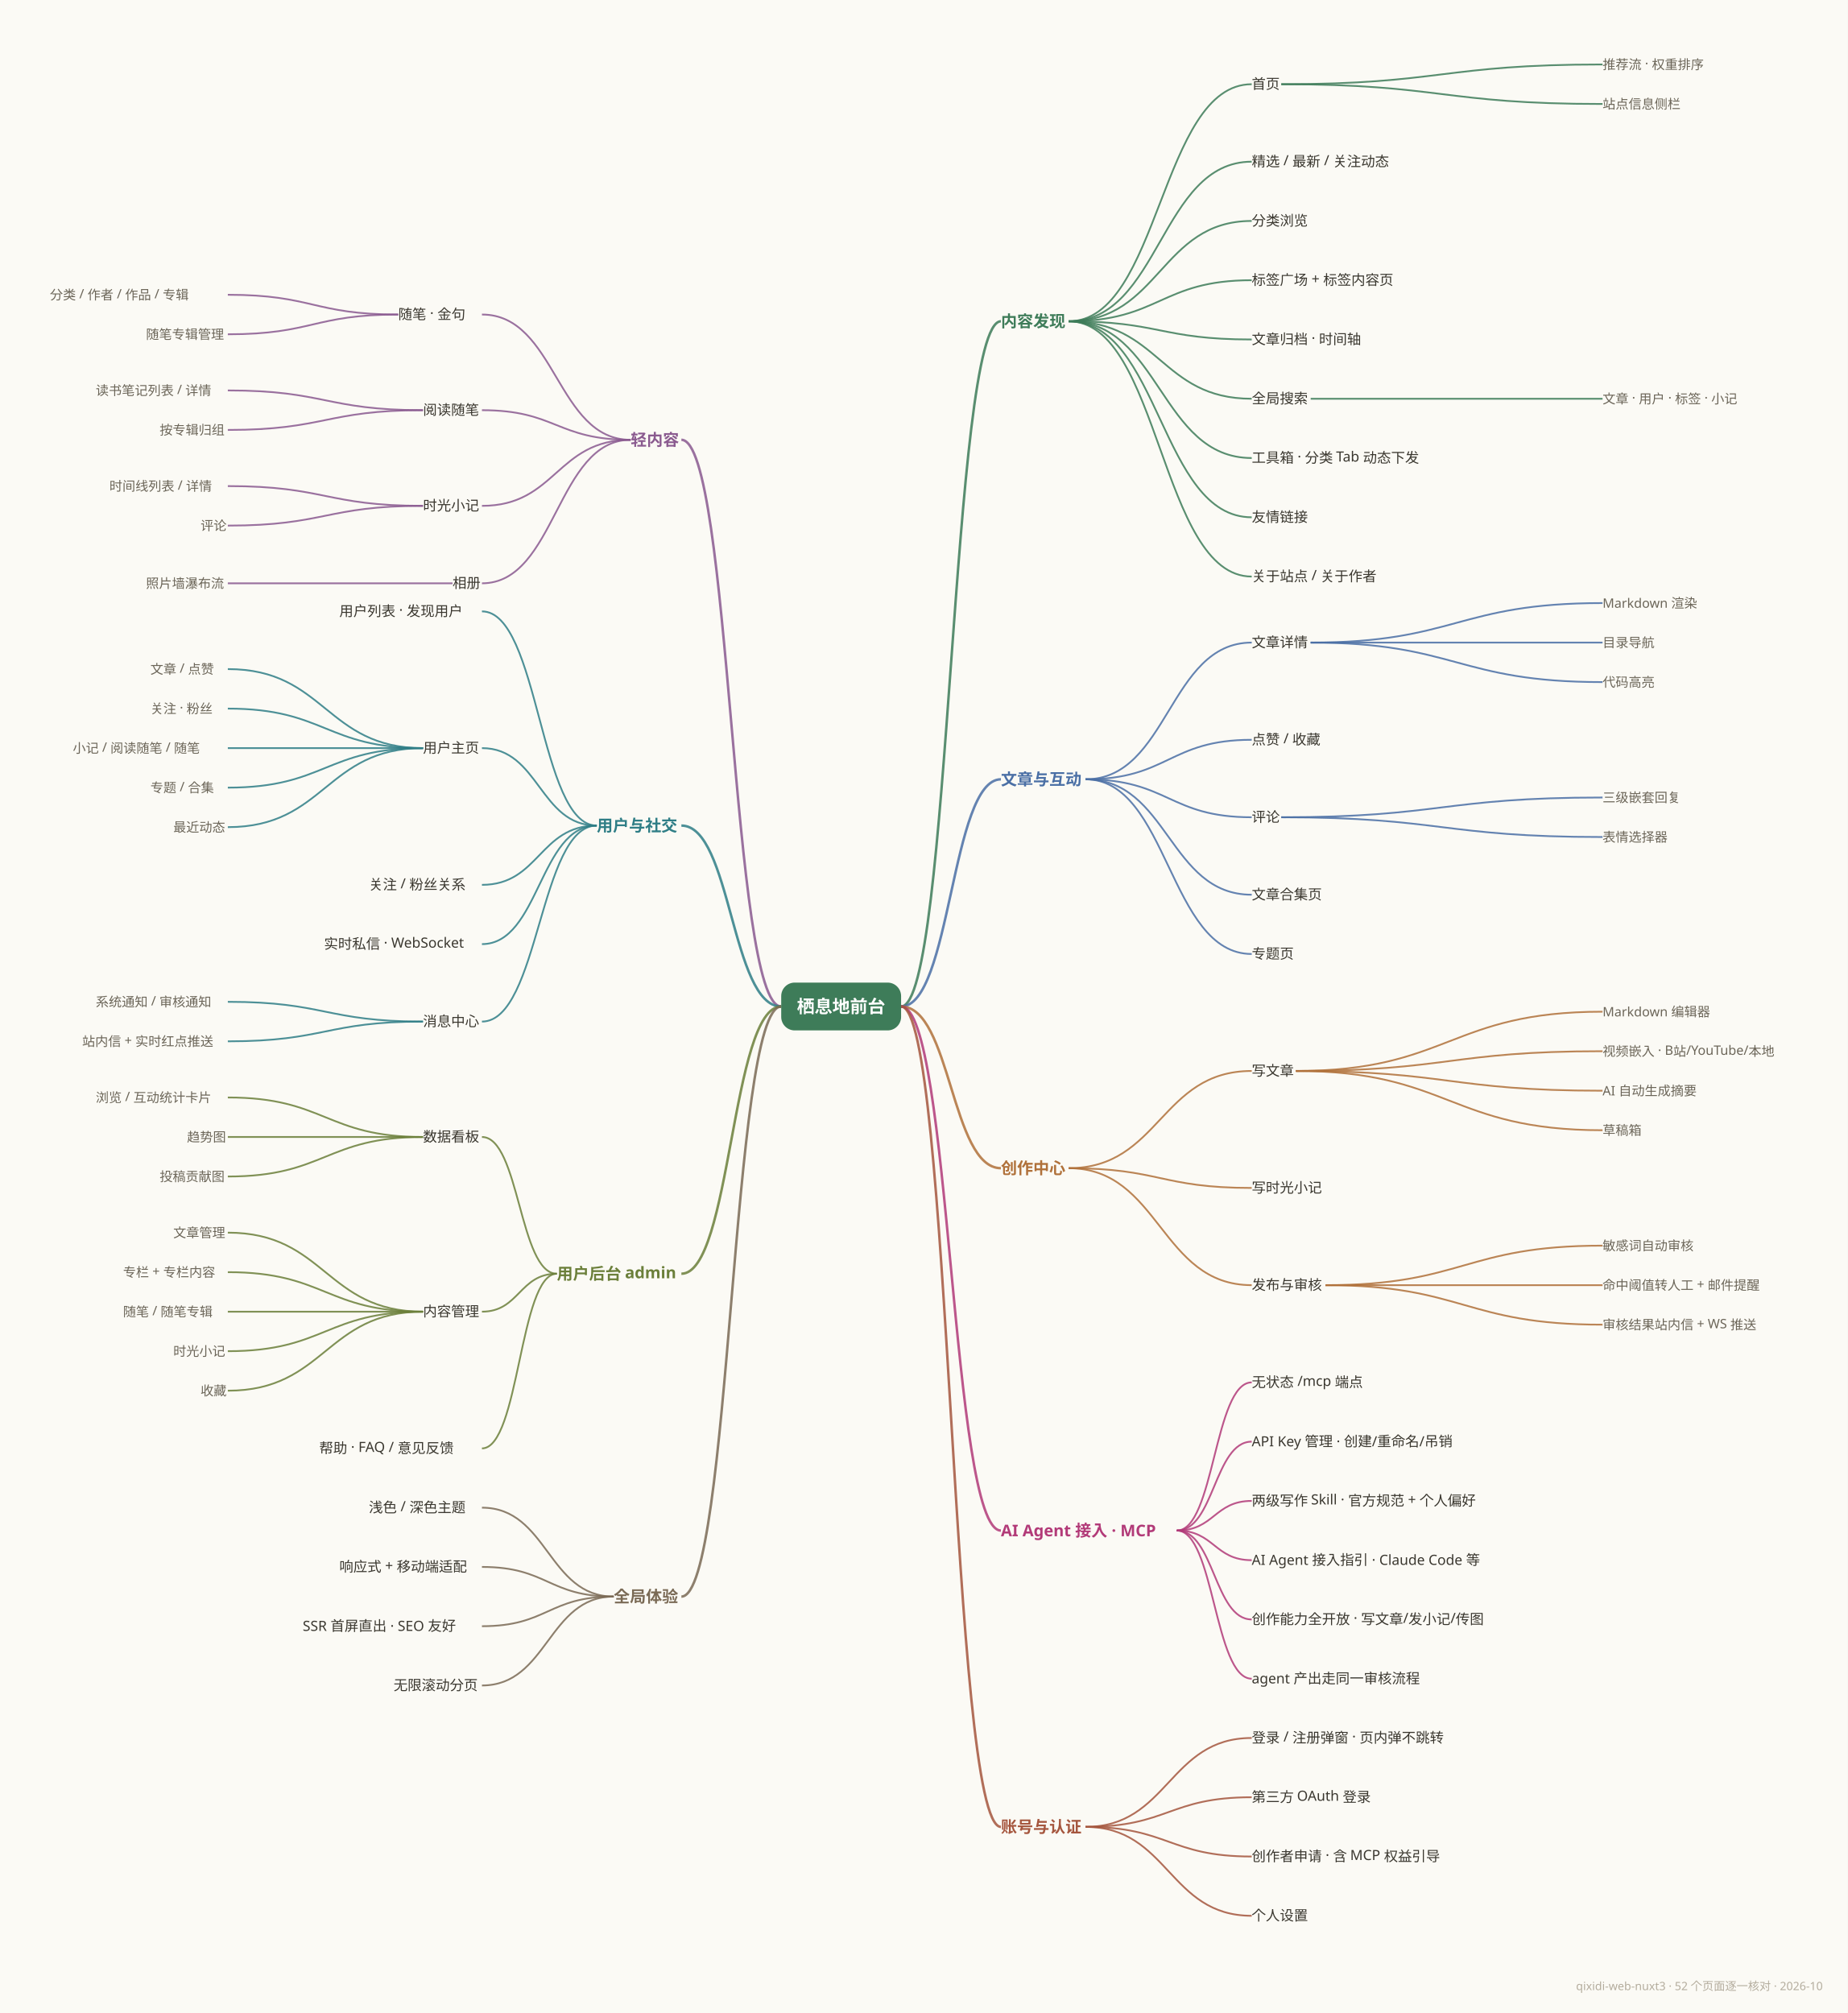
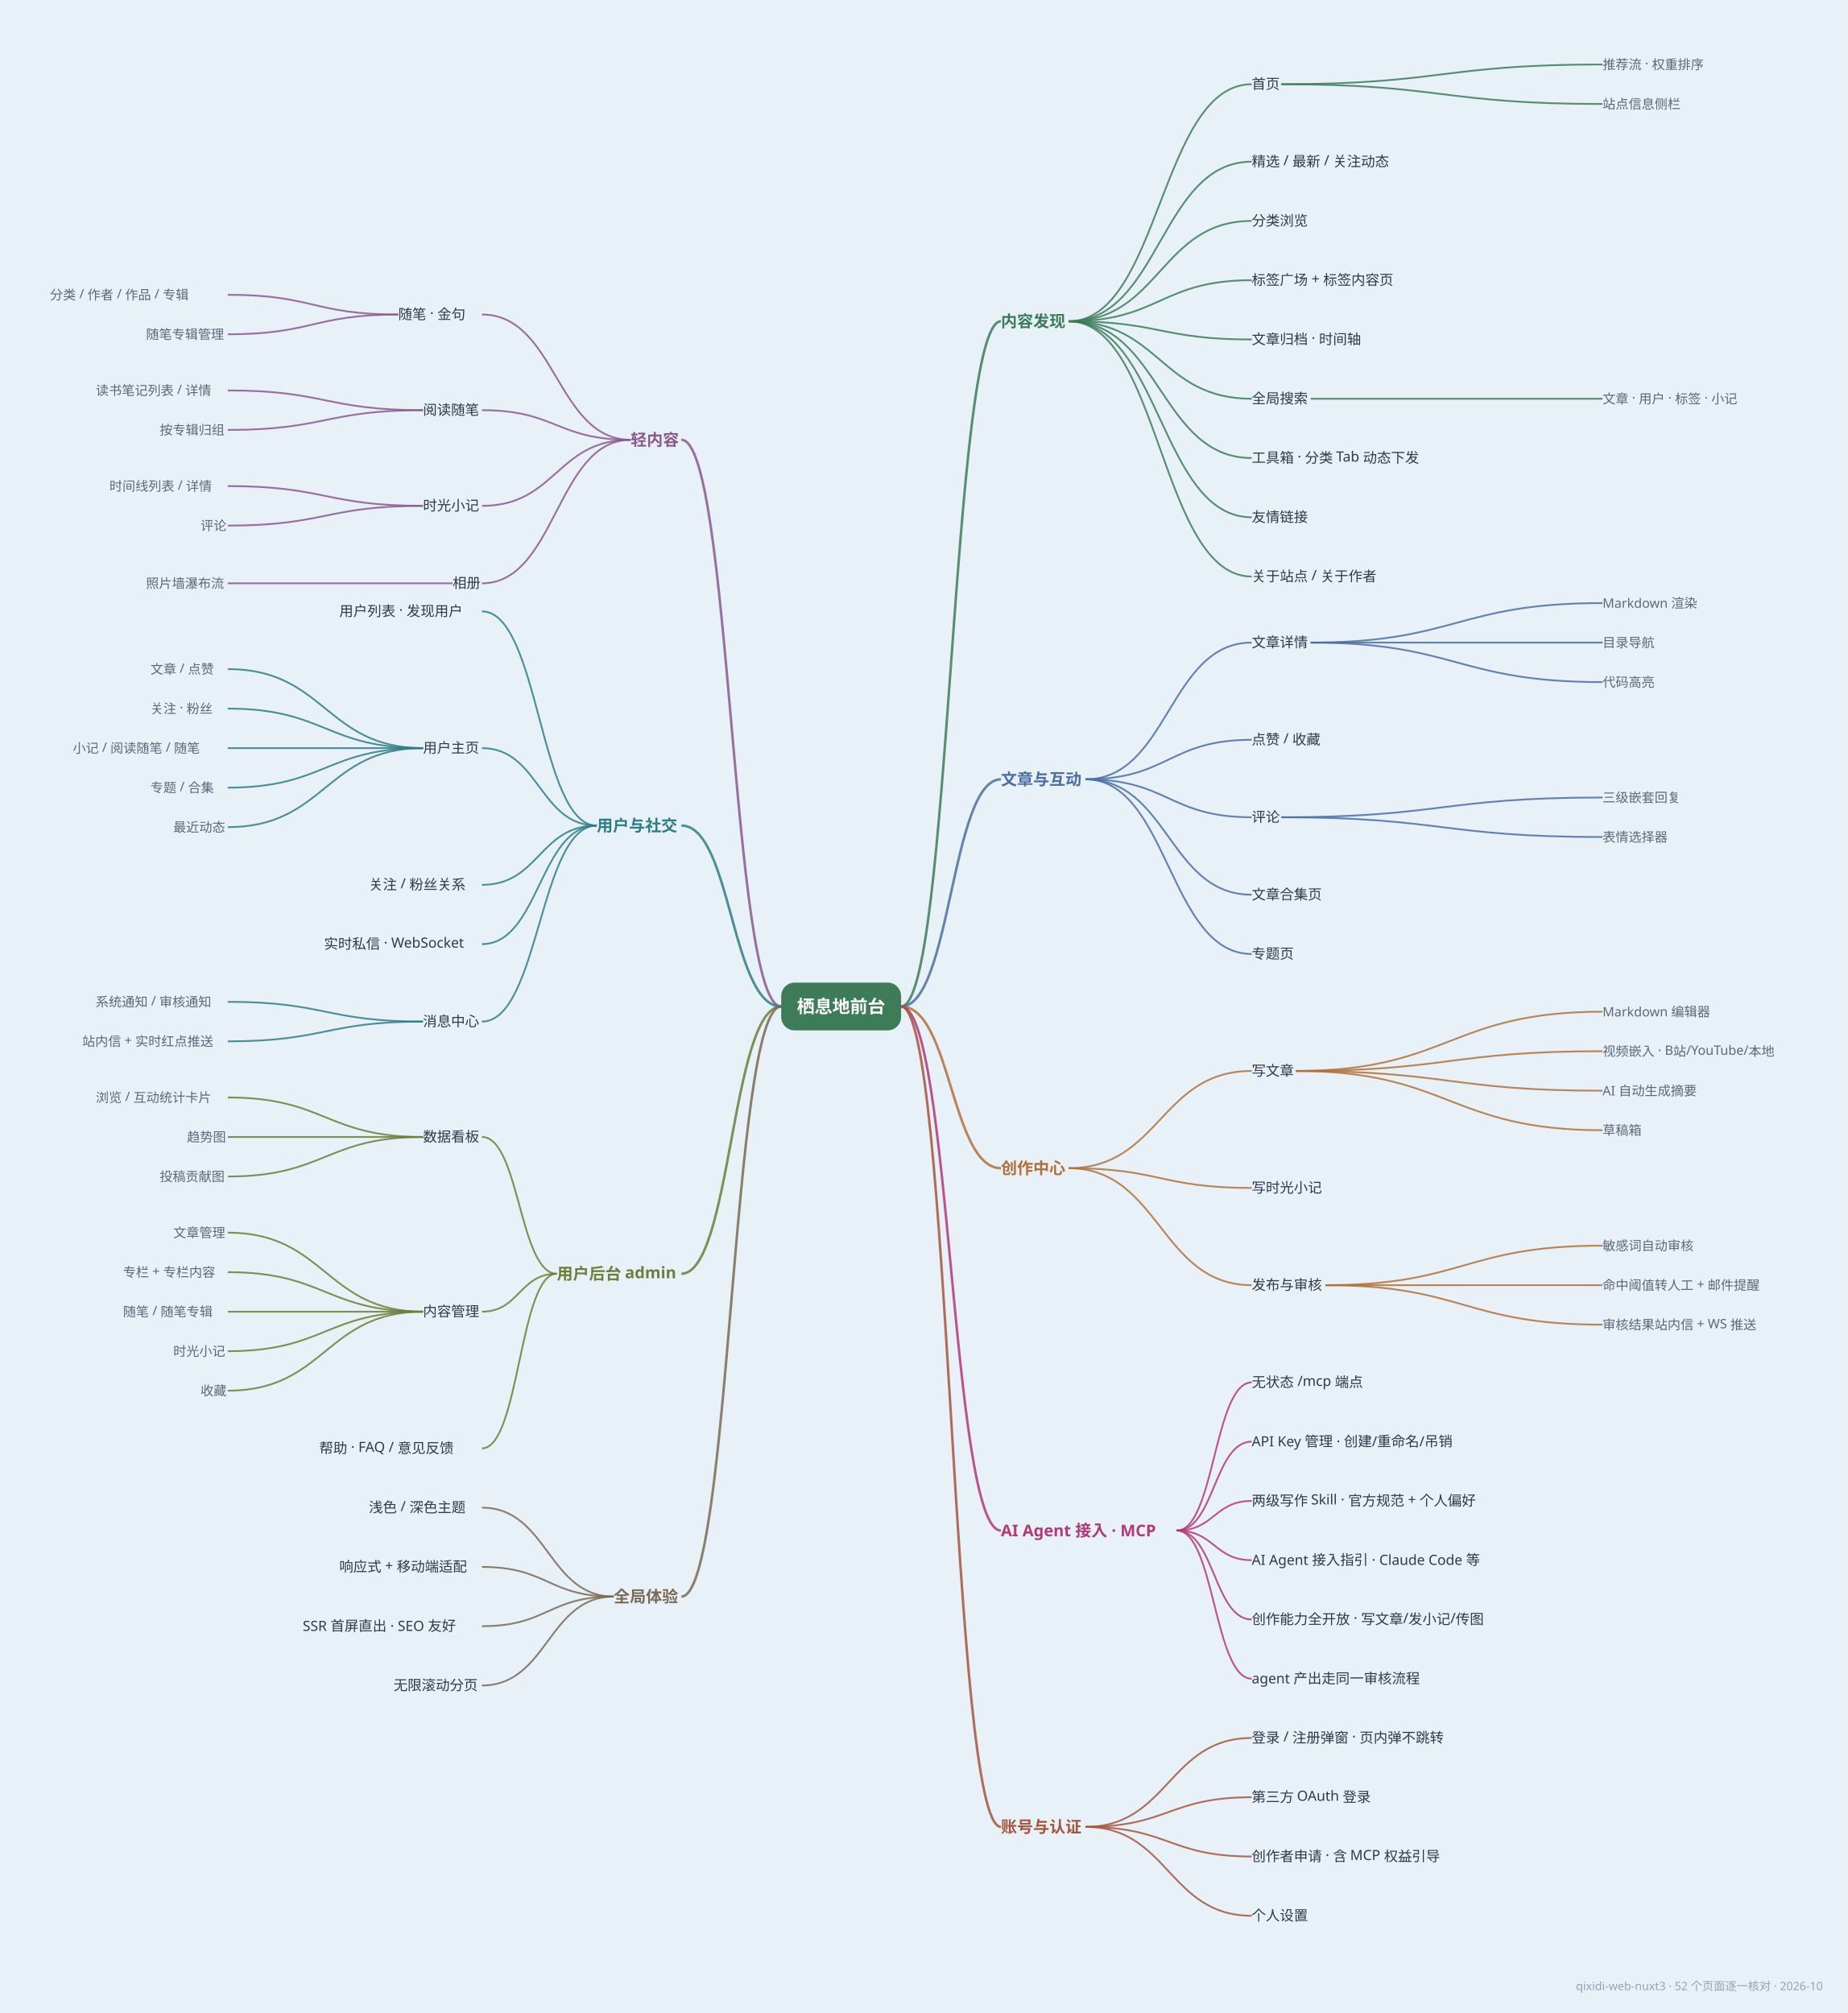
<svg xmlns="http://www.w3.org/2000/svg" font-family="'PingFang SC','Microsoft YaHei','Noto Sans SC',sans-serif" viewBox="0 0 1777 1936">
-   <rect width="100%" height="100%" fill="#FBFAF5" />
+   <rect width="100%" height="100%" fill="#e8f0f8" />
  <path d="M 866.6 968.0 C 914.6 968.0, 914.6 309.0, 962.6 309.0" fill="none" stroke="#3E7C59" stroke-width="2.4" stroke-opacity="0.85" />
  <path d="M 1027.7 309.0 C 1115.7 309.0, 1115.7 81.0, 1203.8 81.0" fill="none" stroke="#3E7C59" stroke-width="1.7" stroke-opacity="0.85" />
  <path d="M 1232.2 81.0 C 1386.7 81.0, 1386.7 62.0, 1541.2 62.0" fill="none" stroke="#3E7C59" stroke-width="1.7" stroke-opacity="0.85" />
  <path d="M 1232.2 81.0 C 1386.7 81.0, 1386.7 100.0, 1541.2 100.0" fill="none" stroke="#3E7C59" stroke-width="1.7" stroke-opacity="0.85" />
  <path d="M 1027.7 309.0 C 1115.7 309.0, 1115.7 155.5, 1203.8 155.5" fill="none" stroke="#3E7C59" stroke-width="1.7" stroke-opacity="0.85" />
  <path d="M 1027.7 309.0 C 1115.7 309.0, 1115.7 212.5, 1203.8 212.5" fill="none" stroke="#3E7C59" stroke-width="1.7" stroke-opacity="0.85" />
  <path d="M 1027.7 309.0 C 1115.7 309.0, 1115.7 269.5, 1203.8 269.5" fill="none" stroke="#3E7C59" stroke-width="1.7" stroke-opacity="0.85" />
  <path d="M 1027.7 309.0 C 1115.7 309.0, 1115.7 326.5, 1203.8 326.5" fill="none" stroke="#3E7C59" stroke-width="1.7" stroke-opacity="0.85" />
  <path d="M 1027.7 309.0 C 1115.7 309.0, 1115.7 383.5, 1203.8 383.5" fill="none" stroke="#3E7C59" stroke-width="1.7" stroke-opacity="0.85" />
  <path d="M 1260.5 383.5 C 1400.8 383.5, 1400.8 383.5, 1541.2 383.5" fill="none" stroke="#3E7C59" stroke-width="1.7" stroke-opacity="0.85" />
  <path d="M 1027.7 309.0 C 1115.7 309.0, 1115.7 440.5, 1203.8 440.5" fill="none" stroke="#3E7C59" stroke-width="1.7" stroke-opacity="0.85" />
  <path d="M 1027.7 309.0 C 1115.7 309.0, 1115.7 497.5, 1203.8 497.5" fill="none" stroke="#3E7C59" stroke-width="1.7" stroke-opacity="0.85" />
  <path d="M 1027.7 309.0 C 1115.7 309.0, 1115.7 554.5, 1203.8 554.5" fill="none" stroke="#3E7C59" stroke-width="1.7" stroke-opacity="0.85" />
  <path d="M 866.6 968.0 C 914.6 968.0, 914.6 749.5, 962.6 749.5" fill="none" stroke="#4A6FA5" stroke-width="2.4" stroke-opacity="0.85" />
  <path d="M 1043.9 749.5 C 1123.9 749.5, 1123.9 618.0, 1203.8 618.0" fill="none" stroke="#4A6FA5" stroke-width="1.7" stroke-opacity="0.85" />
  <path d="M 1260.5 618.0 C 1400.8 618.0, 1400.8 580.0, 1541.2 580.0" fill="none" stroke="#4A6FA5" stroke-width="1.7" stroke-opacity="0.85" />
  <path d="M 1260.5 618.0 C 1400.8 618.0, 1400.8 618.0, 1541.2 618.0" fill="none" stroke="#4A6FA5" stroke-width="1.7" stroke-opacity="0.85" />
  <path d="M 1260.5 618.0 C 1400.8 618.0, 1400.8 656.0, 1541.2 656.0" fill="none" stroke="#4A6FA5" stroke-width="1.7" stroke-opacity="0.85" />
  <path d="M 1043.9 749.5 C 1123.9 749.5, 1123.9 711.5, 1203.8 711.5" fill="none" stroke="#4A6FA5" stroke-width="1.7" stroke-opacity="0.85" />
  <path d="M 1043.9 749.5 C 1123.9 749.5, 1123.9 786.0, 1203.8 786.0" fill="none" stroke="#4A6FA5" stroke-width="1.7" stroke-opacity="0.85" />
  <path d="M 1232.2 786.0 C 1386.7 786.0, 1386.7 767.0, 1541.2 767.0" fill="none" stroke="#4A6FA5" stroke-width="1.7" stroke-opacity="0.85" />
  <path d="M 1232.2 786.0 C 1386.7 786.0, 1386.7 805.0, 1541.2 805.0" fill="none" stroke="#4A6FA5" stroke-width="1.7" stroke-opacity="0.85" />
  <path d="M 1043.9 749.5 C 1123.9 749.5, 1123.9 860.5, 1203.8 860.5" fill="none" stroke="#4A6FA5" stroke-width="1.7" stroke-opacity="0.85" />
  <path d="M 1043.9 749.5 C 1123.9 749.5, 1123.9 917.5, 1203.8 917.5" fill="none" stroke="#4A6FA5" stroke-width="1.7" stroke-opacity="0.85" />
  <path d="M 866.6 968.0 C 914.6 968.0, 914.6 1123.5, 962.6 1123.5" fill="none" stroke="#B0713A" stroke-width="2.4" stroke-opacity="0.85" />
  <path d="M 1027.7 1123.5 C 1115.7 1123.5, 1115.7 1030.0, 1203.8 1030.0" fill="none" stroke="#B0713A" stroke-width="1.7" stroke-opacity="0.85" />
  <path d="M 1246.3 1030.0 C 1393.8 1030.0, 1393.8 973.0, 1541.2 973.0" fill="none" stroke="#B0713A" stroke-width="1.7" stroke-opacity="0.85" />
  <path d="M 1246.3 1030.0 C 1393.8 1030.0, 1393.8 1011.0, 1541.2 1011.0" fill="none" stroke="#B0713A" stroke-width="1.7" stroke-opacity="0.85" />
  <path d="M 1246.3 1030.0 C 1393.8 1030.0, 1393.8 1049.0, 1541.2 1049.0" fill="none" stroke="#B0713A" stroke-width="1.7" stroke-opacity="0.85" />
  <path d="M 1246.3 1030.0 C 1393.8 1030.0, 1393.8 1087.0, 1541.2 1087.0" fill="none" stroke="#B0713A" stroke-width="1.7" stroke-opacity="0.85" />
  <path d="M 1027.7 1123.5 C 1115.7 1123.5, 1115.7 1142.5, 1203.8 1142.5" fill="none" stroke="#B0713A" stroke-width="1.7" stroke-opacity="0.85" />
  <path d="M 1027.7 1123.5 C 1115.7 1123.5, 1115.7 1236.0, 1203.8 1236.0" fill="none" stroke="#B0713A" stroke-width="1.7" stroke-opacity="0.85" />
  <path d="M 1274.7 1236.0 C 1407.9 1236.0, 1407.9 1198.0, 1541.2 1198.0" fill="none" stroke="#B0713A" stroke-width="1.7" stroke-opacity="0.85" />
  <path d="M 1274.7 1236.0 C 1407.9 1236.0, 1407.9 1236.0, 1541.2 1236.0" fill="none" stroke="#B0713A" stroke-width="1.7" stroke-opacity="0.85" />
  <path d="M 1274.7 1236.0 C 1407.9 1236.0, 1407.9 1274.0, 1541.2 1274.0" fill="none" stroke="#B0713A" stroke-width="1.7" stroke-opacity="0.85" />
  <path d="M 866.6 968.0 C 914.6 968.0, 914.6 1472.0, 962.6 1472.0" fill="none" stroke="#B23A78" stroke-width="2.4" stroke-opacity="0.85" />
  <path d="M 1131.8 1472.0 C 1167.8 1472.0, 1167.8 1329.5, 1203.8 1329.5" fill="none" stroke="#B23A78" stroke-width="1.7" stroke-opacity="0.85" />
  <path d="M 1131.8 1472.0 C 1167.8 1472.0, 1167.8 1386.5, 1203.8 1386.5" fill="none" stroke="#B23A78" stroke-width="1.7" stroke-opacity="0.85" />
  <path d="M 1131.8 1472.0 C 1167.8 1472.0, 1167.8 1443.5, 1203.8 1443.5" fill="none" stroke="#B23A78" stroke-width="1.7" stroke-opacity="0.85" />
  <path d="M 1131.8 1472.0 C 1167.8 1472.0, 1167.8 1500.5, 1203.8 1500.5" fill="none" stroke="#B23A78" stroke-width="1.7" stroke-opacity="0.85" />
  <path d="M 1131.8 1472.0 C 1167.8 1472.0, 1167.8 1557.5, 1203.8 1557.5" fill="none" stroke="#B23A78" stroke-width="1.7" stroke-opacity="0.85" />
  <path d="M 1131.8 1472.0 C 1167.8 1472.0, 1167.8 1614.5, 1203.8 1614.5" fill="none" stroke="#B23A78" stroke-width="1.7" stroke-opacity="0.85" />
  <path d="M 866.6 968.0 C 914.6 968.0, 914.6 1757.0, 962.6 1757.0" fill="none" stroke="#A5563E" stroke-width="2.4" stroke-opacity="0.85" />
  <path d="M 1043.9 1757.0 C 1123.9 1757.0, 1123.9 1671.5, 1203.8 1671.5" fill="none" stroke="#A5563E" stroke-width="1.7" stroke-opacity="0.85" />
  <path d="M 1043.9 1757.0 C 1123.9 1757.0, 1123.9 1728.5, 1203.8 1728.5" fill="none" stroke="#A5563E" stroke-width="1.7" stroke-opacity="0.85" />
  <path d="M 1043.9 1757.0 C 1123.9 1757.0, 1123.9 1785.5, 1203.8 1785.5" fill="none" stroke="#A5563E" stroke-width="1.7" stroke-opacity="0.85" />
  <path d="M 1043.9 1757.0 C 1123.9 1757.0, 1123.9 1842.5, 1203.8 1842.5" fill="none" stroke="#A5563E" stroke-width="1.7" stroke-opacity="0.85" />
  <text x="962.6" y="314.5" font-size="15.5" font-weight="700" fill="#3E7C59">内容发现</text>
-   <text x="1203.8" y="85.5" font-size="13.5" fill="#3A372F">首页</text>
-   <text x="1541.2" y="66.5" font-size="12.5" fill="#6B6558">推荐流 · 权重排序</text>
-   <text x="1541.2" y="104.5" font-size="12.5" fill="#6B6558">站点信息侧栏</text>
-   <text x="1203.8" y="160.0" font-size="13.5" fill="#3A372F">精选 / 最新 / 关注动态</text>
-   <text x="1203.8" y="217.0" font-size="13.5" fill="#3A372F">分类浏览</text>
-   <text x="1203.8" y="274.0" font-size="13.5" fill="#3A372F">标签广场 + 标签内容页</text>
-   <text x="1203.8" y="331.0" font-size="13.5" fill="#3A372F">文章归档 · 时间轴</text>
-   <text x="1203.8" y="388.0" font-size="13.5" fill="#3A372F">全局搜索</text>
-   <text x="1541.2" y="388.0" font-size="12.5" fill="#6B6558">文章 · 用户 · 标签 · 小记</text>
-   <text x="1203.8" y="445.0" font-size="13.5" fill="#3A372F">工具箱 · 分类 Tab 动态下发</text>
-   <text x="1203.8" y="502.0" font-size="13.5" fill="#3A372F">友情链接</text>
-   <text x="1203.8" y="559.0" font-size="13.5" fill="#3A372F">关于站点 / 关于作者</text>
+   <text x="1203.8" y="85.5" font-size="13.5" fill="#2E3A48">首页</text>
+   <text x="1541.2" y="66.5" font-size="12.5" fill="#5B6878">推荐流 · 权重排序</text>
+   <text x="1541.2" y="104.5" font-size="12.5" fill="#5B6878">站点信息侧栏</text>
+   <text x="1203.8" y="160.0" font-size="13.5" fill="#2E3A48">精选 / 最新 / 关注动态</text>
+   <text x="1203.8" y="217.0" font-size="13.5" fill="#2E3A48">分类浏览</text>
+   <text x="1203.8" y="274.0" font-size="13.5" fill="#2E3A48">标签广场 + 标签内容页</text>
+   <text x="1203.8" y="331.0" font-size="13.5" fill="#2E3A48">文章归档 · 时间轴</text>
+   <text x="1203.8" y="388.0" font-size="13.5" fill="#2E3A48">全局搜索</text>
+   <text x="1541.2" y="388.0" font-size="12.5" fill="#5B6878">文章 · 用户 · 标签 · 小记</text>
+   <text x="1203.8" y="445.0" font-size="13.5" fill="#2E3A48">工具箱 · 分类 Tab 动态下发</text>
+   <text x="1203.8" y="502.0" font-size="13.5" fill="#2E3A48">友情链接</text>
+   <text x="1203.8" y="559.0" font-size="13.5" fill="#2E3A48">关于站点 / 关于作者</text>
  <text x="962.6" y="755.0" font-size="15.5" font-weight="700" fill="#4A6FA5">文章与互动</text>
-   <text x="1203.8" y="622.5" font-size="13.5" fill="#3A372F">文章详情</text>
-   <text x="1541.2" y="584.5" font-size="12.5" fill="#6B6558">Markdown 渲染</text>
-   <text x="1541.2" y="622.5" font-size="12.5" fill="#6B6558">目录导航</text>
-   <text x="1541.2" y="660.5" font-size="12.5" fill="#6B6558">代码高亮</text>
-   <text x="1203.8" y="716.0" font-size="13.5" fill="#3A372F">点赞 / 收藏</text>
-   <text x="1203.8" y="790.5" font-size="13.5" fill="#3A372F">评论</text>
-   <text x="1541.2" y="771.5" font-size="12.5" fill="#6B6558">三级嵌套回复</text>
-   <text x="1541.2" y="809.5" font-size="12.5" fill="#6B6558">表情选择器</text>
-   <text x="1203.8" y="865.0" font-size="13.5" fill="#3A372F">文章合集页</text>
-   <text x="1203.8" y="922.0" font-size="13.5" fill="#3A372F">专题页</text>
+   <text x="1203.8" y="622.5" font-size="13.5" fill="#2E3A48">文章详情</text>
+   <text x="1541.2" y="584.5" font-size="12.5" fill="#5B6878">Markdown 渲染</text>
+   <text x="1541.2" y="622.5" font-size="12.5" fill="#5B6878">目录导航</text>
+   <text x="1541.2" y="660.5" font-size="12.5" fill="#5B6878">代码高亮</text>
+   <text x="1203.8" y="716.0" font-size="13.5" fill="#2E3A48">点赞 / 收藏</text>
+   <text x="1203.8" y="790.5" font-size="13.5" fill="#2E3A48">评论</text>
+   <text x="1541.2" y="771.5" font-size="12.5" fill="#5B6878">三级嵌套回复</text>
+   <text x="1541.2" y="809.5" font-size="12.5" fill="#5B6878">表情选择器</text>
+   <text x="1203.8" y="865.0" font-size="13.5" fill="#2E3A48">文章合集页</text>
+   <text x="1203.8" y="922.0" font-size="13.5" fill="#2E3A48">专题页</text>
  <text x="962.6" y="1129.0" font-size="15.5" font-weight="700" fill="#B0713A">创作中心</text>
-   <text x="1203.8" y="1034.5" font-size="13.5" fill="#3A372F">写文章</text>
-   <text x="1541.2" y="977.5" font-size="12.5" fill="#6B6558">Markdown 编辑器</text>
-   <text x="1541.2" y="1015.5" font-size="12.5" fill="#6B6558">视频嵌入 · B站/YouTube/本地</text>
-   <text x="1541.2" y="1053.5" font-size="12.5" fill="#6B6558">AI 自动生成摘要</text>
-   <text x="1541.2" y="1091.5" font-size="12.5" fill="#6B6558">草稿箱</text>
-   <text x="1203.8" y="1147.0" font-size="13.5" fill="#3A372F">写时光小记</text>
-   <text x="1203.8" y="1240.5" font-size="13.5" fill="#3A372F">发布与审核</text>
-   <text x="1541.2" y="1202.5" font-size="12.5" fill="#6B6558">敏感词自动审核</text>
-   <text x="1541.2" y="1240.5" font-size="12.5" fill="#6B6558">命中阈值转人工 + 邮件提醒</text>
-   <text x="1541.2" y="1278.5" font-size="12.5" fill="#6B6558">审核结果站内信 + WS 推送</text>
+   <text x="1203.8" y="1034.5" font-size="13.5" fill="#2E3A48">写文章</text>
+   <text x="1541.2" y="977.5" font-size="12.5" fill="#5B6878">Markdown 编辑器</text>
+   <text x="1541.2" y="1015.5" font-size="12.5" fill="#5B6878">视频嵌入 · B站/YouTube/本地</text>
+   <text x="1541.2" y="1053.5" font-size="12.5" fill="#5B6878">AI 自动生成摘要</text>
+   <text x="1541.2" y="1091.5" font-size="12.5" fill="#5B6878">草稿箱</text>
+   <text x="1203.8" y="1147.0" font-size="13.5" fill="#2E3A48">写时光小记</text>
+   <text x="1203.8" y="1240.5" font-size="13.5" fill="#2E3A48">发布与审核</text>
+   <text x="1541.2" y="1202.5" font-size="12.5" fill="#5B6878">敏感词自动审核</text>
+   <text x="1541.2" y="1240.5" font-size="12.5" fill="#5B6878">命中阈值转人工 + 邮件提醒</text>
+   <text x="1541.2" y="1278.5" font-size="12.5" fill="#5B6878">审核结果站内信 + WS 推送</text>
  <text x="962.6" y="1477.5" font-size="15.5" font-weight="700" fill="#B23A78">AI Agent 接入 · MCP</text>
-   <text x="1203.8" y="1334.0" font-size="13.5" fill="#3A372F">无状态 /mcp 端点</text>
-   <text x="1203.8" y="1391.0" font-size="13.5" fill="#3A372F">API Key 管理 · 创建/重命名/吊销</text>
-   <text x="1203.8" y="1448.0" font-size="13.5" fill="#3A372F">两级写作 Skill · 官方规范 + 个人偏好</text>
-   <text x="1203.8" y="1505.0" font-size="13.5" fill="#3A372F">AI Agent 接入指引 · Claude Code 等</text>
-   <text x="1203.8" y="1562.0" font-size="13.5" fill="#3A372F">创作能力全开放 · 写文章/发小记/传图</text>
-   <text x="1203.8" y="1619.0" font-size="13.5" fill="#3A372F">agent 产出走同一审核流程</text>
+   <text x="1203.8" y="1334.0" font-size="13.5" fill="#2E3A48">无状态 /mcp 端点</text>
+   <text x="1203.8" y="1391.0" font-size="13.5" fill="#2E3A48">API Key 管理 · 创建/重命名/吊销</text>
+   <text x="1203.8" y="1448.0" font-size="13.5" fill="#2E3A48">两级写作 Skill · 官方规范 + 个人偏好</text>
+   <text x="1203.8" y="1505.0" font-size="13.5" fill="#2E3A48">AI Agent 接入指引 · Claude Code 等</text>
+   <text x="1203.8" y="1562.0" font-size="13.5" fill="#2E3A48">创作能力全开放 · 写文章/发小记/传图</text>
+   <text x="1203.8" y="1619.0" font-size="13.5" fill="#2E3A48">agent 产出走同一审核流程</text>
  <text x="962.6" y="1762.5" font-size="15.5" font-weight="700" fill="#A5563E">账号与认证</text>
-   <text x="1203.8" y="1676.0" font-size="13.5" fill="#3A372F">登录 / 注册弹窗 · 页内弹不跳转</text>
-   <text x="1203.8" y="1733.0" font-size="13.5" fill="#3A372F">第三方 OAuth 登录</text>
-   <text x="1203.8" y="1790.0" font-size="13.5" fill="#3A372F">创作者申请 · 含 MCP 权益引导</text>
-   <text x="1203.8" y="1847.0" font-size="13.5" fill="#3A372F">个人设置</text>
+   <text x="1203.8" y="1676.0" font-size="13.5" fill="#2E3A48">登录 / 注册弹窗 · 页内弹不跳转</text>
+   <text x="1203.8" y="1733.0" font-size="13.5" fill="#2E3A48">第三方 OAuth 登录</text>
+   <text x="1203.8" y="1790.0" font-size="13.5" fill="#2E3A48">创作者申请 · 含 MCP 权益引导</text>
+   <text x="1203.8" y="1847.0" font-size="13.5" fill="#2E3A48">个人设置</text>
  <path d="M 751.3 968.0 C 703.3 968.0, 703.3 423.0, 655.3 423.0" fill="none" stroke="#8A5A8F" stroke-width="2.4" stroke-opacity="0.85" />
  <path d="M 606.5 423.0 C 535.0 423.0, 535.0 302.5, 463.5 302.5" fill="none" stroke="#8A5A8F" stroke-width="1.7" stroke-opacity="0.85" />
  <path d="M 383.0 302.5 C 301.1 302.5, 301.1 283.5, 219.1 283.5" fill="none" stroke="#8A5A8F" stroke-width="1.7" stroke-opacity="0.85" />
  <path d="M 383.0 302.5 C 301.1 302.5, 301.1 321.5, 219.1 321.5" fill="none" stroke="#8A5A8F" stroke-width="1.7" stroke-opacity="0.85" />
  <path d="M 606.5 423.0 C 535.0 423.0, 535.0 394.5, 463.5 394.5" fill="none" stroke="#8A5A8F" stroke-width="1.7" stroke-opacity="0.85" />
  <path d="M 406.8 394.5 C 313.0 394.5, 313.0 375.5, 219.1 375.5" fill="none" stroke="#8A5A8F" stroke-width="1.7" stroke-opacity="0.85" />
  <path d="M 406.8 394.5 C 313.0 394.5, 313.0 413.5, 219.1 413.5" fill="none" stroke="#8A5A8F" stroke-width="1.7" stroke-opacity="0.85" />
  <path d="M 606.5 423.0 C 535.0 423.0, 535.0 486.5, 463.5 486.5" fill="none" stroke="#8A5A8F" stroke-width="1.7" stroke-opacity="0.85" />
  <path d="M 406.8 486.5 C 313.0 486.5, 313.0 467.5, 219.1 467.5" fill="none" stroke="#8A5A8F" stroke-width="1.7" stroke-opacity="0.85" />
  <path d="M 406.8 486.5 C 313.0 486.5, 313.0 505.5, 219.1 505.5" fill="none" stroke="#8A5A8F" stroke-width="1.7" stroke-opacity="0.85" />
  <path d="M 606.5 423.0 C 535.0 423.0, 535.0 561.0, 463.5 561.0" fill="none" stroke="#8A5A8F" stroke-width="1.7" stroke-opacity="0.85" />
  <path d="M 435.2 561.0 C 327.2 561.0, 327.2 561.0, 219.1 561.0" fill="none" stroke="#8A5A8F" stroke-width="1.7" stroke-opacity="0.85" />
  <path d="M 751.3 968.0 C 703.3 968.0, 703.3 794.0, 655.3 794.0" fill="none" stroke="#2F7E86" stroke-width="2.4" stroke-opacity="0.85" />
  <path d="M 573.9 794.0 C 518.7 794.0, 518.7 588.0, 463.5 588.0" fill="none" stroke="#2F7E86" stroke-width="1.7" stroke-opacity="0.85" />
  <path d="M 573.9 794.0 C 518.7 794.0, 518.7 719.5, 463.5 719.5" fill="none" stroke="#2F7E86" stroke-width="1.7" stroke-opacity="0.85" />
  <path d="M 406.8 719.5 C 313.0 719.5, 313.0 643.5, 219.1 643.5" fill="none" stroke="#2F7E86" stroke-width="1.7" stroke-opacity="0.85" />
  <path d="M 406.8 719.5 C 313.0 719.5, 313.0 681.5, 219.1 681.5" fill="none" stroke="#2F7E86" stroke-width="1.7" stroke-opacity="0.85" />
  <path d="M 406.8 719.5 C 313.0 719.5, 313.0 719.5, 219.1 719.5" fill="none" stroke="#2F7E86" stroke-width="1.7" stroke-opacity="0.85" />
  <path d="M 406.8 719.5 C 313.0 719.5, 313.0 757.5, 219.1 757.5" fill="none" stroke="#2F7E86" stroke-width="1.7" stroke-opacity="0.85" />
  <path d="M 406.8 719.5 C 313.0 719.5, 313.0 795.5, 219.1 795.5" fill="none" stroke="#2F7E86" stroke-width="1.7" stroke-opacity="0.85" />
  <path d="M 573.9 794.0 C 518.7 794.0, 518.7 851.0, 463.5 851.0" fill="none" stroke="#2F7E86" stroke-width="1.7" stroke-opacity="0.85" />
  <path d="M 573.9 794.0 C 518.7 794.0, 518.7 908.0, 463.5 908.0" fill="none" stroke="#2F7E86" stroke-width="1.7" stroke-opacity="0.85" />
  <path d="M 573.9 794.0 C 518.7 794.0, 518.7 982.5, 463.5 982.5" fill="none" stroke="#2F7E86" stroke-width="1.7" stroke-opacity="0.85" />
  <path d="M 406.8 982.5 C 313.0 982.5, 313.0 963.5, 219.1 963.5" fill="none" stroke="#2F7E86" stroke-width="1.7" stroke-opacity="0.85" />
  <path d="M 406.8 982.5 C 313.0 982.5, 313.0 1001.5, 219.1 1001.5" fill="none" stroke="#2F7E86" stroke-width="1.7" stroke-opacity="0.85" />
  <path d="M 751.3 968.0 C 703.3 968.0, 703.3 1225.0, 655.3 1225.0" fill="none" stroke="#6B7F3A" stroke-width="2.4" stroke-opacity="0.85" />
  <path d="M 535.5 1225.0 C 499.5 1225.0, 499.5 1093.5, 463.5 1093.5" fill="none" stroke="#6B7F3A" stroke-width="1.7" stroke-opacity="0.85" />
  <path d="M 406.8 1093.5 C 313.0 1093.5, 313.0 1055.5, 219.1 1055.5" fill="none" stroke="#6B7F3A" stroke-width="1.7" stroke-opacity="0.85" />
  <path d="M 406.8 1093.5 C 313.0 1093.5, 313.0 1093.5, 219.1 1093.5" fill="none" stroke="#6B7F3A" stroke-width="1.7" stroke-opacity="0.85" />
  <path d="M 406.8 1093.5 C 313.0 1093.5, 313.0 1131.5, 219.1 1131.5" fill="none" stroke="#6B7F3A" stroke-width="1.7" stroke-opacity="0.85" />
  <path d="M 535.5 1225.0 C 499.5 1225.0, 499.5 1261.5, 463.5 1261.5" fill="none" stroke="#6B7F3A" stroke-width="1.7" stroke-opacity="0.85" />
  <path d="M 406.8 1261.5 C 313.0 1261.5, 313.0 1185.5, 219.1 1185.5" fill="none" stroke="#6B7F3A" stroke-width="1.7" stroke-opacity="0.85" />
  <path d="M 406.8 1261.5 C 313.0 1261.5, 313.0 1223.5, 219.1 1223.5" fill="none" stroke="#6B7F3A" stroke-width="1.7" stroke-opacity="0.85" />
  <path d="M 406.8 1261.5 C 313.0 1261.5, 313.0 1261.5, 219.1 1261.5" fill="none" stroke="#6B7F3A" stroke-width="1.7" stroke-opacity="0.85" />
  <path d="M 406.8 1261.5 C 313.0 1261.5, 313.0 1299.5, 219.1 1299.5" fill="none" stroke="#6B7F3A" stroke-width="1.7" stroke-opacity="0.85" />
  <path d="M 406.8 1261.5 C 313.0 1261.5, 313.0 1337.5, 219.1 1337.5" fill="none" stroke="#6B7F3A" stroke-width="1.7" stroke-opacity="0.85" />
  <path d="M 535.5 1225.0 C 499.5 1225.0, 499.5 1393.0, 463.5 1393.0" fill="none" stroke="#6B7F3A" stroke-width="1.7" stroke-opacity="0.85" />
  <path d="M 751.3 968.0 C 703.3 968.0, 703.3 1535.5, 655.3 1535.5" fill="none" stroke="#7A6A55" stroke-width="2.4" stroke-opacity="0.85" />
  <path d="M 590.2 1535.5 C 526.9 1535.5, 526.9 1450.0, 463.5 1450.0" fill="none" stroke="#7A6A55" stroke-width="1.7" stroke-opacity="0.85" />
  <path d="M 590.2 1535.5 C 526.9 1535.5, 526.9 1507.0, 463.5 1507.0" fill="none" stroke="#7A6A55" stroke-width="1.7" stroke-opacity="0.85" />
  <path d="M 590.2 1535.5 C 526.9 1535.5, 526.9 1564.0, 463.5 1564.0" fill="none" stroke="#7A6A55" stroke-width="1.7" stroke-opacity="0.85" />
  <path d="M 590.2 1535.5 C 526.9 1535.5, 526.9 1621.0, 463.5 1621.0" fill="none" stroke="#7A6A55" stroke-width="1.7" stroke-opacity="0.85" />
  <text x="606.5" y="428.5" font-size="15.5" font-weight="700" fill="#8A5A8F">轻内容</text>
-   <text x="383.0" y="307.0" font-size="13.5" fill="#3A372F">随笔 · 金句</text>
-   <text x="48.0" y="288.0" font-size="12.5" fill="#6B6558">分类 / 作者 / 作品 / 专辑</text>
-   <text x="140.4" y="326.0" font-size="12.5" fill="#6B6558">随笔专辑管理</text>
-   <text x="406.8" y="399.0" font-size="13.5" fill="#3A372F">阅读随笔</text>
-   <text x="92.1" y="380.0" font-size="12.5" fill="#6B6558">读书笔记列表 / 详情</text>
-   <text x="153.5" y="418.0" font-size="12.5" fill="#6B6558">按专辑归组</text>
-   <text x="406.8" y="491.0" font-size="13.5" fill="#3A372F">时光小记</text>
-   <text x="105.2" y="472.0" font-size="12.5" fill="#6B6558">时间线列表 / 详情</text>
-   <text x="192.9" y="510.0" font-size="12.5" fill="#6B6558">评论</text>
-   <text x="435.2" y="565.5" font-size="13.5" fill="#3A372F">相册</text>
-   <text x="140.4" y="565.5" font-size="12.5" fill="#6B6558">照片墙瀑布流</text>
+   <text x="383.0" y="307.0" font-size="13.5" fill="#2E3A48">随笔 · 金句</text>
+   <text x="48.0" y="288.0" font-size="12.5" fill="#5B6878">分类 / 作者 / 作品 / 专辑</text>
+   <text x="140.4" y="326.0" font-size="12.5" fill="#5B6878">随笔专辑管理</text>
+   <text x="406.8" y="399.0" font-size="13.5" fill="#2E3A48">阅读随笔</text>
+   <text x="92.1" y="380.0" font-size="12.5" fill="#5B6878">读书笔记列表 / 详情</text>
+   <text x="153.5" y="418.0" font-size="12.5" fill="#5B6878">按专辑归组</text>
+   <text x="406.8" y="491.0" font-size="13.5" fill="#2E3A48">时光小记</text>
+   <text x="105.2" y="472.0" font-size="12.5" fill="#5B6878">时间线列表 / 详情</text>
+   <text x="192.9" y="510.0" font-size="12.5" fill="#5B6878">评论</text>
+   <text x="435.2" y="565.5" font-size="13.5" fill="#2E3A48">相册</text>
+   <text x="140.4" y="565.5" font-size="12.5" fill="#5B6878">照片墙瀑布流</text>
  <text x="573.9" y="799.5" font-size="15.5" font-weight="700" fill="#2F7E86">用户与社交</text>
-   <text x="326.3" y="592.5" font-size="13.5" fill="#3A372F">用户列表 · 发现用户</text>
-   <text x="406.8" y="724.0" font-size="13.5" fill="#3A372F">用户主页</text>
-   <text x="144.6" y="648.0" font-size="12.5" fill="#6B6558">文章 / 点赞</text>
-   <text x="144.6" y="686.0" font-size="12.5" fill="#6B6558">关注 · 粉丝</text>
-   <text x="70.0" y="724.0" font-size="12.5" fill="#6B6558">小记 / 阅读随笔 / 随笔</text>
-   <text x="144.6" y="762.0" font-size="12.5" fill="#6B6558">专题 / 合集</text>
-   <text x="166.6" y="800.0" font-size="12.5" fill="#6B6558">最近动态</text>
-   <text x="354.7" y="855.5" font-size="13.5" fill="#3A372F">关注 / 粉丝关系</text>
-   <text x="311.6" y="912.5" font-size="13.5" fill="#3A372F">实时私信 · WebSocket</text>
-   <text x="406.8" y="987.0" font-size="13.5" fill="#3A372F">消息中心</text>
-   <text x="92.1" y="968.0" font-size="12.5" fill="#6B6558">系统通知 / 审核通知</text>
-   <text x="79.0" y="1006.0" font-size="12.5" fill="#6B6558">站内信 + 实时红点推送</text>
+   <text x="326.3" y="592.5" font-size="13.5" fill="#2E3A48">用户列表 · 发现用户</text>
+   <text x="406.8" y="724.0" font-size="13.5" fill="#2E3A48">用户主页</text>
+   <text x="144.6" y="648.0" font-size="12.5" fill="#5B6878">文章 / 点赞</text>
+   <text x="144.6" y="686.0" font-size="12.5" fill="#5B6878">关注 · 粉丝</text>
+   <text x="70.0" y="724.0" font-size="12.5" fill="#5B6878">小记 / 阅读随笔 / 随笔</text>
+   <text x="144.6" y="762.0" font-size="12.5" fill="#5B6878">专题 / 合集</text>
+   <text x="166.6" y="800.0" font-size="12.5" fill="#5B6878">最近动态</text>
+   <text x="354.7" y="855.5" font-size="13.5" fill="#2E3A48">关注 / 粉丝关系</text>
+   <text x="311.6" y="912.5" font-size="13.5" fill="#2E3A48">实时私信 · WebSocket</text>
+   <text x="406.8" y="987.0" font-size="13.5" fill="#2E3A48">消息中心</text>
+   <text x="92.1" y="968.0" font-size="12.5" fill="#5B6878">系统通知 / 审核通知</text>
+   <text x="79.0" y="1006.0" font-size="12.5" fill="#5B6878">站内信 + 实时红点推送</text>
  <text x="535.5" y="1230.5" font-size="15.5" font-weight="700" fill="#6B7F3A">用户后台 admin</text>
-   <text x="406.8" y="1098.0" font-size="13.5" fill="#3A372F">数据看板</text>
-   <text x="92.1" y="1060.0" font-size="12.5" fill="#6B6558">浏览 / 互动统计卡片</text>
-   <text x="179.8" y="1098.0" font-size="12.5" fill="#6B6558">趋势图</text>
-   <text x="153.5" y="1136.0" font-size="12.5" fill="#6B6558">投稿贡献图</text>
-   <text x="406.8" y="1266.0" font-size="13.5" fill="#3A372F">内容管理</text>
-   <text x="166.6" y="1190.0" font-size="12.5" fill="#6B6558">文章管理</text>
-   <text x="118.3" y="1228.0" font-size="12.5" fill="#6B6558">专栏 + 专栏内容</text>
-   <text x="118.3" y="1266.0" font-size="12.5" fill="#6B6558">随笔 / 随笔专辑</text>
-   <text x="166.6" y="1304.0" font-size="12.5" fill="#6B6558">时光小记</text>
-   <text x="192.9" y="1342.0" font-size="12.5" fill="#6B6558">收藏</text>
-   <text x="307.0" y="1397.5" font-size="13.5" fill="#3A372F">帮助 · FAQ / 意见反馈</text>
+   <text x="406.8" y="1098.0" font-size="13.5" fill="#2E3A48">数据看板</text>
+   <text x="92.1" y="1060.0" font-size="12.5" fill="#5B6878">浏览 / 互动统计卡片</text>
+   <text x="179.8" y="1098.0" font-size="12.5" fill="#5B6878">趋势图</text>
+   <text x="153.5" y="1136.0" font-size="12.5" fill="#5B6878">投稿贡献图</text>
+   <text x="406.8" y="1266.0" font-size="13.5" fill="#2E3A48">内容管理</text>
+   <text x="166.6" y="1190.0" font-size="12.5" fill="#5B6878">文章管理</text>
+   <text x="118.3" y="1228.0" font-size="12.5" fill="#5B6878">专栏 + 专栏内容</text>
+   <text x="118.3" y="1266.0" font-size="12.5" fill="#5B6878">随笔 / 随笔专辑</text>
+   <text x="166.6" y="1304.0" font-size="12.5" fill="#5B6878">时光小记</text>
+   <text x="192.9" y="1342.0" font-size="12.5" fill="#5B6878">收藏</text>
+   <text x="307.0" y="1397.5" font-size="13.5" fill="#2E3A48">帮助 · FAQ / 意见反馈</text>
  <text x="590.2" y="1541.0" font-size="15.5" font-weight="700" fill="#7A6A55">全局体验</text>
-   <text x="354.7" y="1454.5" font-size="13.5" fill="#3A372F">浅色 / 深色主题</text>
-   <text x="326.3" y="1511.5" font-size="13.5" fill="#3A372F">响应式 + 移动端适配</text>
-   <text x="291.1" y="1568.5" font-size="13.5" fill="#3A372F">SSR 首屏直出 · SEO 友好</text>
-   <text x="378.5" y="1625.5" font-size="13.5" fill="#3A372F">无限滚动分页</text>
+   <text x="354.7" y="1454.5" font-size="13.5" fill="#2E3A48">浅色 / 深色主题</text>
+   <text x="326.3" y="1511.5" font-size="13.5" fill="#2E3A48">响应式 + 移动端适配</text>
+   <text x="291.1" y="1568.5" font-size="13.5" fill="#2E3A48">SSR 首屏直出 · SEO 友好</text>
+   <text x="378.5" y="1625.5" font-size="13.5" fill="#2E3A48">无限滚动分页</text>
  <rect x="751.3" y="945" width="115.3" height="46" rx="13" fill="#3E7C59" />
  <text x="808.9" y="974.0" font-size="17" font-weight="700" fill="#FFFFFF" text-anchor="middle">栖息地前台</text>
-   <text x="1753" y="1914" font-size="11" fill="#B3AC9D" text-anchor="end">qixidi-web-nuxt3 · 52 个页面逐一核对 · 2026-10</text>
+   <text x="1753" y="1914" font-size="11" fill="#93A2B5" text-anchor="end">qixidi-web-nuxt3 · 52 个页面逐一核对 · 2026-10</text>
</svg>
